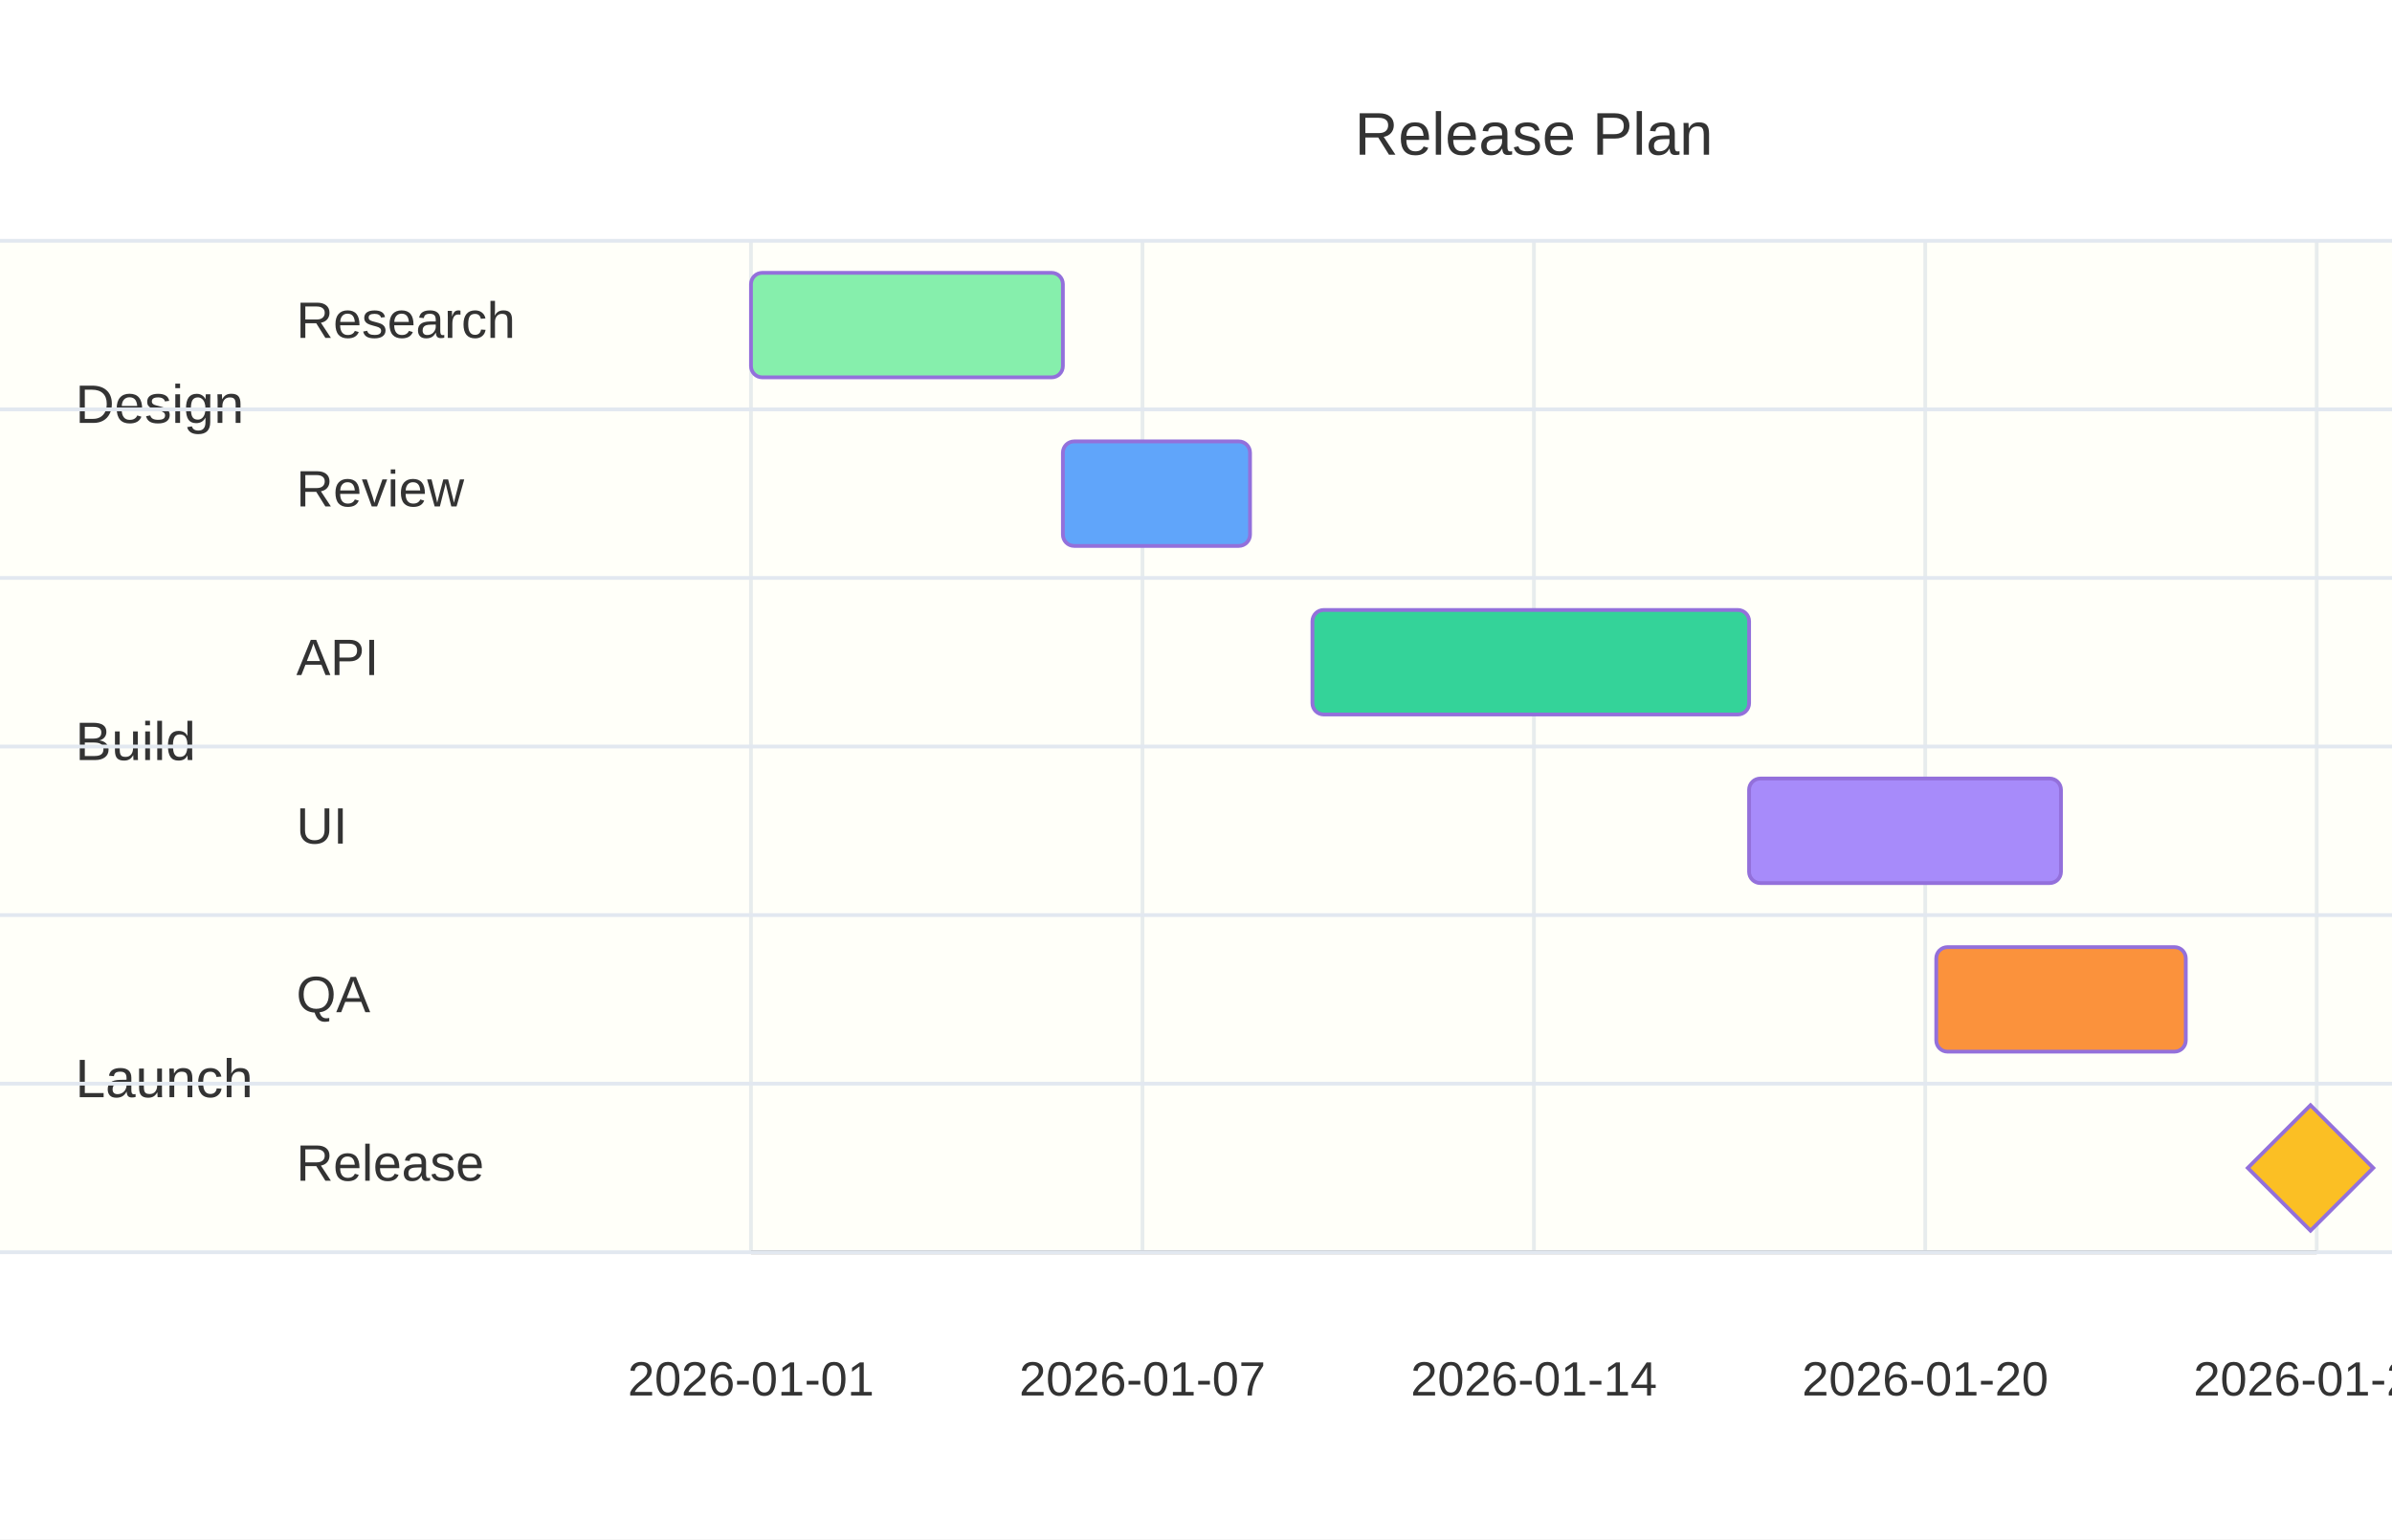
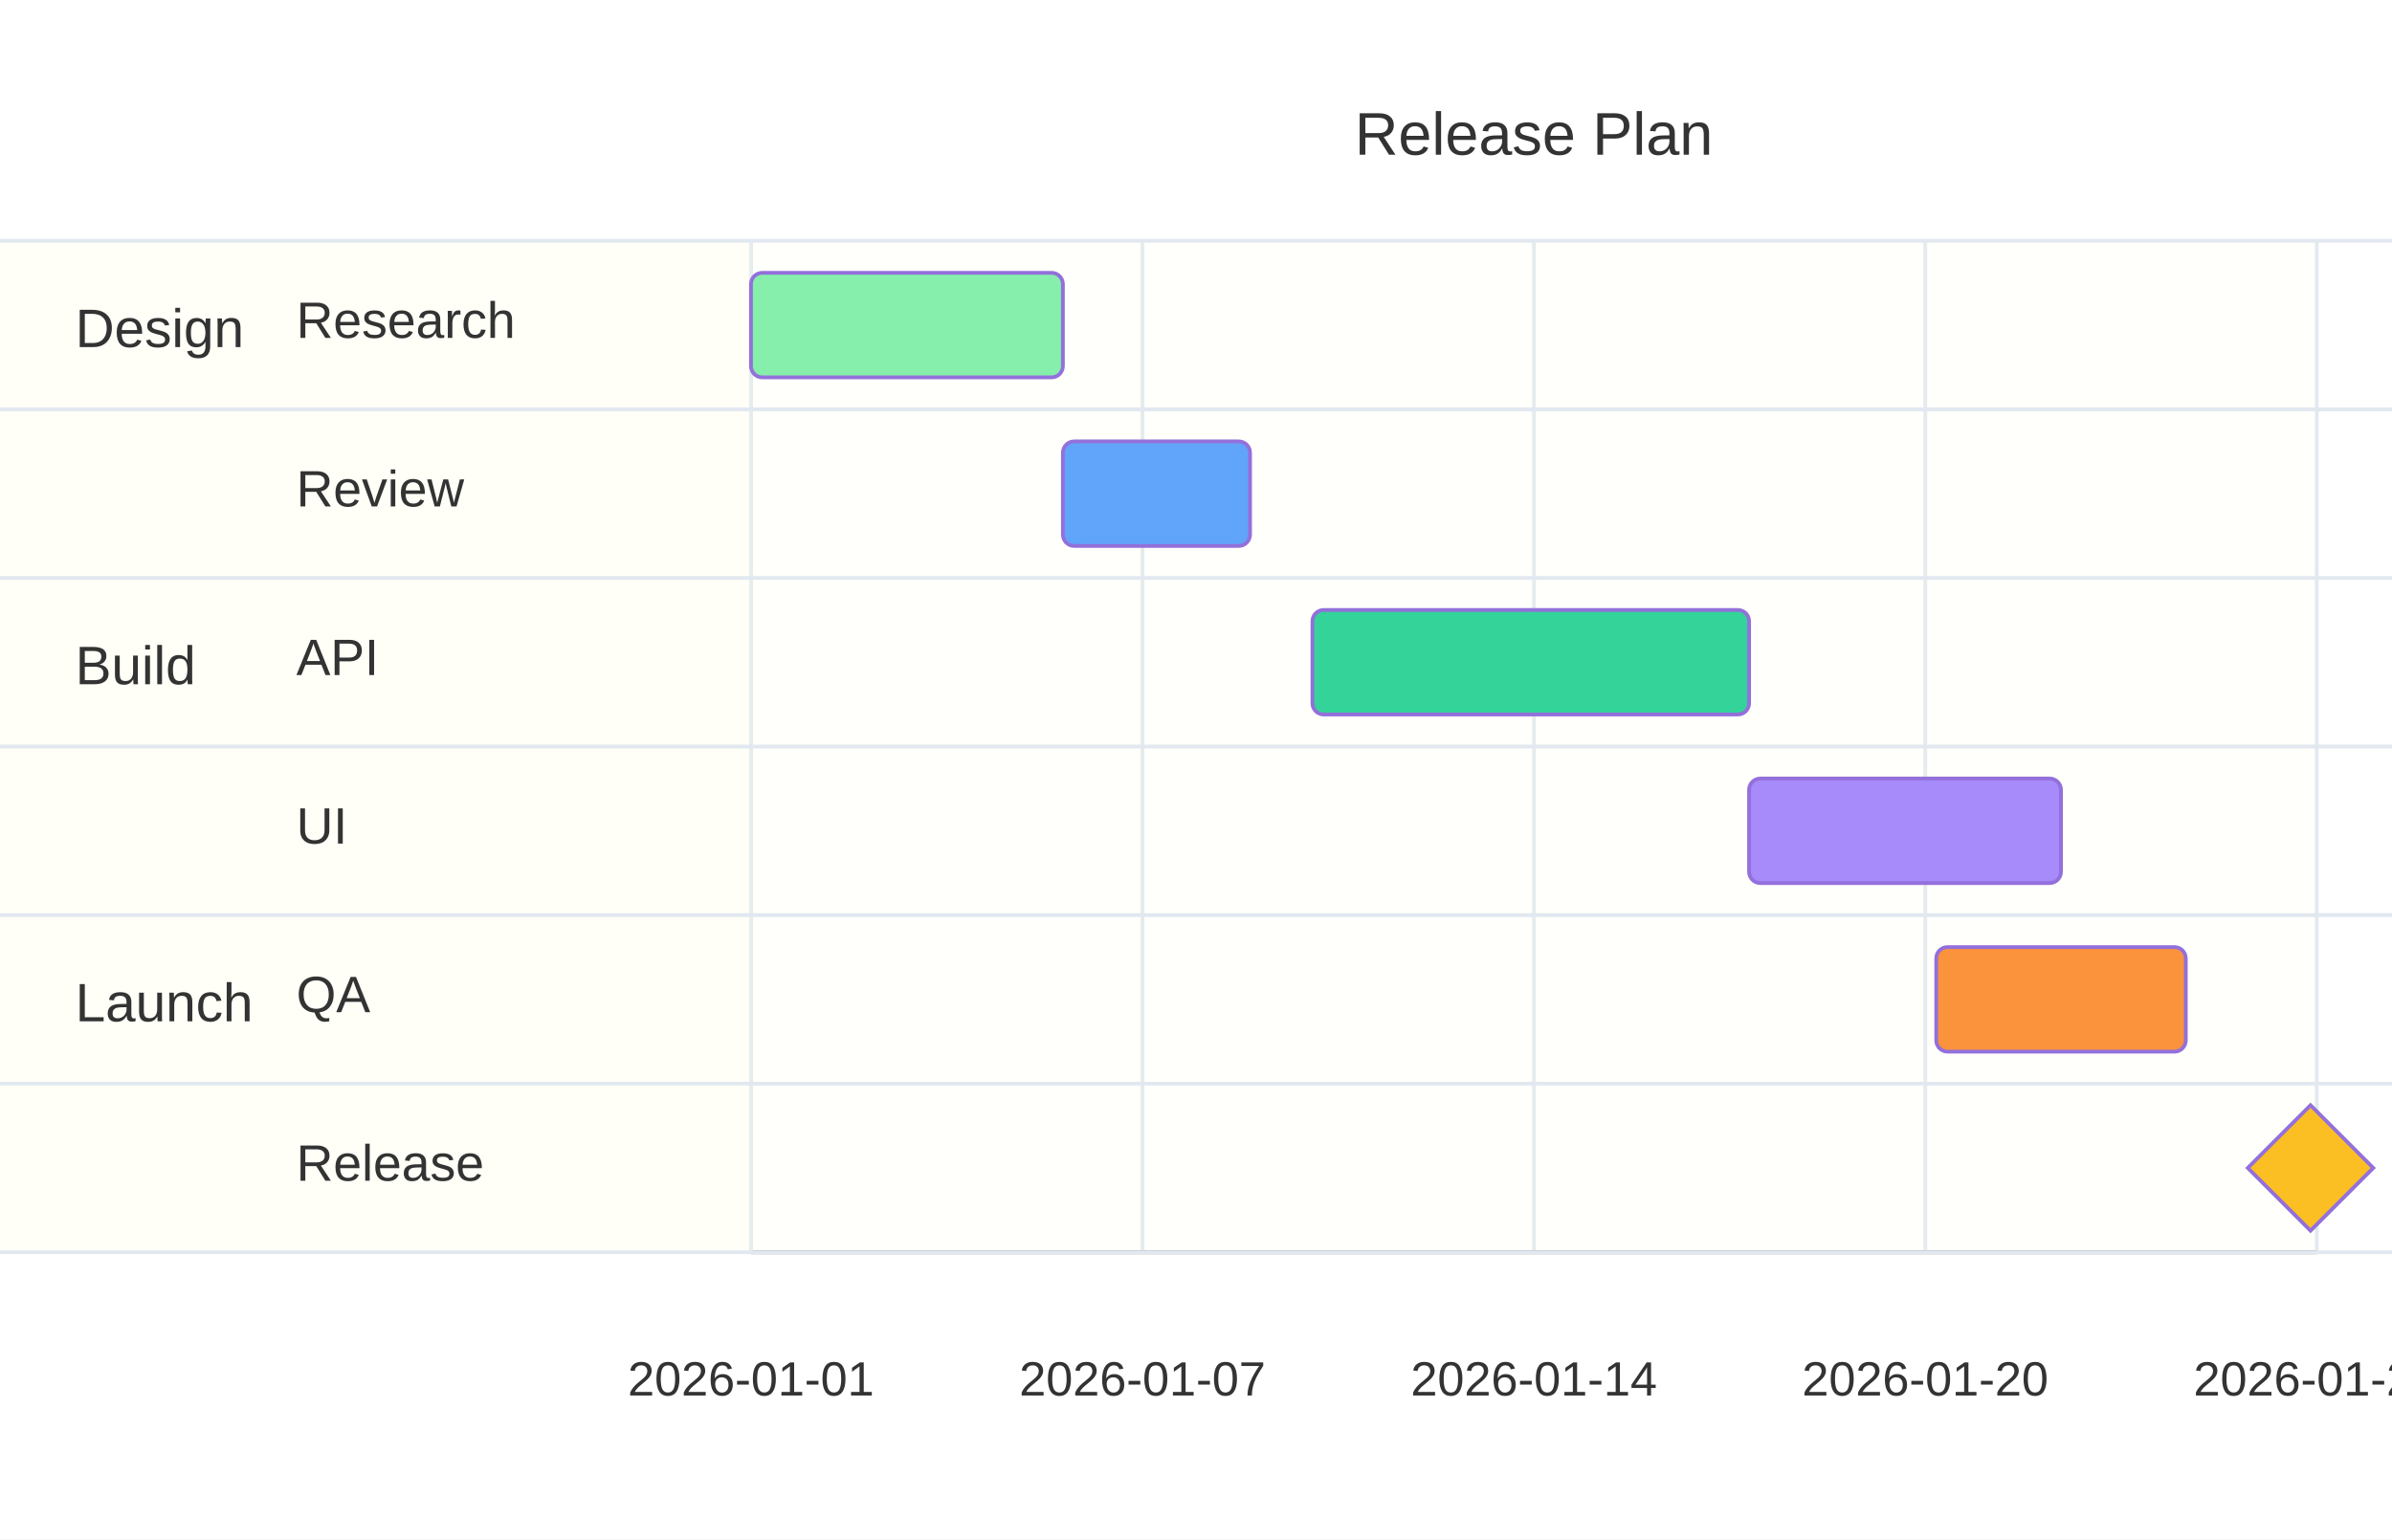
<svg xmlns="http://www.w3.org/2000/svg" width="635.53" height="409.12" viewBox="0 0 635.53 409.12">
  <rect x="0" y="0" width="635.53" height="409.12" fill="#FFFFFF" />
  <defs>
    <marker id="arrow-0" viewBox="0 0 10 10" refX="5" refY="5" markerUnits="userSpaceOnUse" markerWidth="8" markerHeight="8" orient="auto">
      <path d="M 0 0 L 10 5 L 0 10 z" fill="#333333" stroke="#333333" stroke-width="1" stroke-dasharray="1,0" />
    </marker>
    <marker id="arrow-start-0" viewBox="0 0 10 10" refX="4.5" refY="5" markerUnits="userSpaceOnUse" markerWidth="8" markerHeight="8" orient="auto">
      <path d="M 0 5 L 10 10 L 10 0 z" fill="#333333" stroke="#333333" stroke-width="1" stroke-dasharray="1,0" />
    </marker>
  </defs>
  <text x="407.53" y="41.12" text-anchor="middle" font-family="'trebuchet ms', verdana, arial, sans-serif" font-size="16" fill="#333333">
    <tspan x="407.53" dy="0.00">Release Plan</tspan>
  </text>
  <line x1="199.53" y1="64.00" x2="199.53" y2="332.80" stroke="#E2E8F0" stroke-width="1" />
  <text x="199.53" y="370.88" text-anchor="middle" font-family="'trebuchet ms', verdana, arial, sans-serif" font-size="12.8" fill="#333">2026-01-01</text>
  <line x1="303.54" y1="64.00" x2="303.54" y2="332.80" stroke="#E2E8F0" stroke-width="1" />
  <text x="303.54" y="370.88" text-anchor="middle" font-family="'trebuchet ms', verdana, arial, sans-serif" font-size="12.8" fill="#333">2026-01-07</text>
  <line x1="407.55" y1="64.00" x2="407.55" y2="332.80" stroke="#E2E8F0" stroke-width="1" />
  <text x="407.55" y="370.88" text-anchor="middle" font-family="'trebuchet ms', verdana, arial, sans-serif" font-size="12.8" fill="#333">2026-01-14</text>
  <line x1="511.52" y1="64.00" x2="511.52" y2="332.80" stroke="#E2E8F0" stroke-width="1" />
  <text x="511.52" y="370.88" text-anchor="middle" font-family="'trebuchet ms', verdana, arial, sans-serif" font-size="12.8" fill="#333">2026-01-20</text>
  <line x1="615.53" y1="64.00" x2="615.53" y2="332.80" stroke="#E2E8F0" stroke-width="1" />
  <text x="615.53" y="370.88" text-anchor="middle" font-family="'trebuchet ms', verdana, arial, sans-serif" font-size="12.8" fill="#333">2026-01-26</text>
  <line x1="199.53" y1="332.80" x2="615.53" y2="332.80" stroke="#333333" stroke-width="1" />
-   <rect x="0.00" y="64.00" width="635.53" height="89.60" fill="#FFFFDE" fill-opacity="0.18" stroke="none" />
-   <text x="20.00" y="112.40" text-anchor="start" font-family="'trebuchet ms', verdana, arial, sans-serif" font-size="14.4" fill="#333333">
+   <line x1="199.53" y1="64.00" x2="199.53" y2="332.80" stroke="#E2E8F0" stroke-width="1" />
+   <rect x="0.00" y="64.00" width="199.53" height="89.60" fill="#FFFFDE" fill-opacity="0.22" stroke="none" />
+   <rect x="199.53" y="64.00" width="416.00" height="89.60" fill="#FFFFDE" fill-opacity="0.12" stroke="none" />
+   <text x="20.00" y="92.24" text-anchor="start" font-family="'trebuchet ms', verdana, arial, sans-serif" font-size="14.4" fill="#333333">
    <tspan x="20.00" dy="0.00">Design</tspan>
  </text>
-   <rect x="0.00" y="153.60" width="635.53" height="89.60" fill="#FFFFDE" fill-opacity="0.18" stroke="none" />
-   <text x="20.00" y="202.00" text-anchor="start" font-family="'trebuchet ms', verdana, arial, sans-serif" font-size="14.4" fill="#333333">
+   <rect x="0.00" y="153.60" width="199.53" height="89.60" fill="#FFFFDE" fill-opacity="0.22" stroke="none" />
+   <rect x="199.53" y="153.60" width="416.00" height="89.60" fill="#FFFFDE" fill-opacity="0.12" stroke="none" />
+   <text x="20.00" y="181.84" text-anchor="start" font-family="'trebuchet ms', verdana, arial, sans-serif" font-size="14.4" fill="#333333">
    <tspan x="20.00" dy="0.00">Build</tspan>
  </text>
-   <rect x="0.00" y="243.20" width="635.53" height="89.60" fill="#FFFFDE" fill-opacity="0.18" stroke="none" />
-   <text x="20.00" y="291.60" text-anchor="start" font-family="'trebuchet ms', verdana, arial, sans-serif" font-size="14.4" fill="#333333">
+   <rect x="0.00" y="243.20" width="199.53" height="89.60" fill="#FFFFDE" fill-opacity="0.22" stroke="none" />
+   <rect x="199.53" y="243.20" width="416.00" height="89.60" fill="#FFFFDE" fill-opacity="0.12" stroke="none" />
+   <text x="20.00" y="271.44" text-anchor="start" font-family="'trebuchet ms', verdana, arial, sans-serif" font-size="14.4" fill="#333333">
    <tspan x="20.00" dy="0.00">Launch</tspan>
  </text>
  <line x1="0.00" y1="64.00" x2="635.53" y2="64.00" stroke="#E2E8F0" stroke-width="1" />
  <line x1="0.00" y1="108.80" x2="635.53" y2="108.80" stroke="#E2E8F0" stroke-width="1" />
  <line x1="0.00" y1="153.60" x2="635.53" y2="153.60" stroke="#E2E8F0" stroke-width="1" />
  <line x1="0.00" y1="198.40" x2="635.53" y2="198.40" stroke="#E2E8F0" stroke-width="1" />
  <line x1="0.00" y1="243.20" x2="635.53" y2="243.20" stroke="#E2E8F0" stroke-width="1" />
  <line x1="0.00" y1="288.00" x2="635.53" y2="288.00" stroke="#E2E8F0" stroke-width="1" />
  <line x1="0.00" y1="332.80" x2="635.53" y2="332.80" stroke="#E2E8F0" stroke-width="1" />
  <rect x="199.53" y="72.51" width="82.87" height="27.78" rx="3" fill="#86efac" stroke="#9370DB" stroke-width="1" />
  <text x="78.73" y="89.80" text-anchor="start" font-family="'trebuchet ms', verdana, arial, sans-serif" font-size="13.6" fill="#333333">
    <tspan x="78.73" dy="0.00">Research</tspan>
  </text>
  <rect x="282.40" y="117.31" width="49.72" height="27.78" rx="3" fill="#60a5fa" stroke="#9370DB" stroke-width="1" />
  <text x="78.73" y="134.60" text-anchor="start" font-family="'trebuchet ms', verdana, arial, sans-serif" font-size="13.6" fill="#333333">
    <tspan x="78.73" dy="0.00">Review</tspan>
  </text>
  <rect x="348.70" y="162.11" width="116.02" height="27.78" rx="3" fill="#34d399" stroke="#9370DB" stroke-width="1" />
  <text x="78.73" y="179.40" text-anchor="start" font-family="'trebuchet ms', verdana, arial, sans-serif" font-size="13.6" fill="#333333">
    <tspan x="78.73" dy="0.00">API</tspan>
  </text>
  <rect x="464.71" y="206.91" width="82.87" height="27.78" rx="3" fill="#a78bfa" stroke="#9370DB" stroke-width="1" />
  <text x="78.73" y="224.20" text-anchor="start" font-family="'trebuchet ms', verdana, arial, sans-serif" font-size="13.6" fill="#333333">
    <tspan x="78.73" dy="0.00">UI</tspan>
  </text>
  <rect x="514.44" y="251.71" width="66.30" height="27.78" rx="3" fill="#fb923c" stroke="#9370DB" stroke-width="1" />
  <text x="78.73" y="269.00" text-anchor="start" font-family="'trebuchet ms', verdana, arial, sans-serif" font-size="13.6" fill="#333333">
    <tspan x="78.73" dy="0.00">QA</tspan>
  </text>
  <polygon points="613.88,293.73 630.55,310.40 613.88,327.07 597.21,310.40" fill="#fbbf24" stroke="#9370DB" stroke-width="1" />
  <text x="78.73" y="313.80" text-anchor="start" font-family="'trebuchet ms', verdana, arial, sans-serif" font-size="13.6" fill="#333333">
    <tspan x="78.73" dy="0.00">Release</tspan>
  </text>
</svg>
